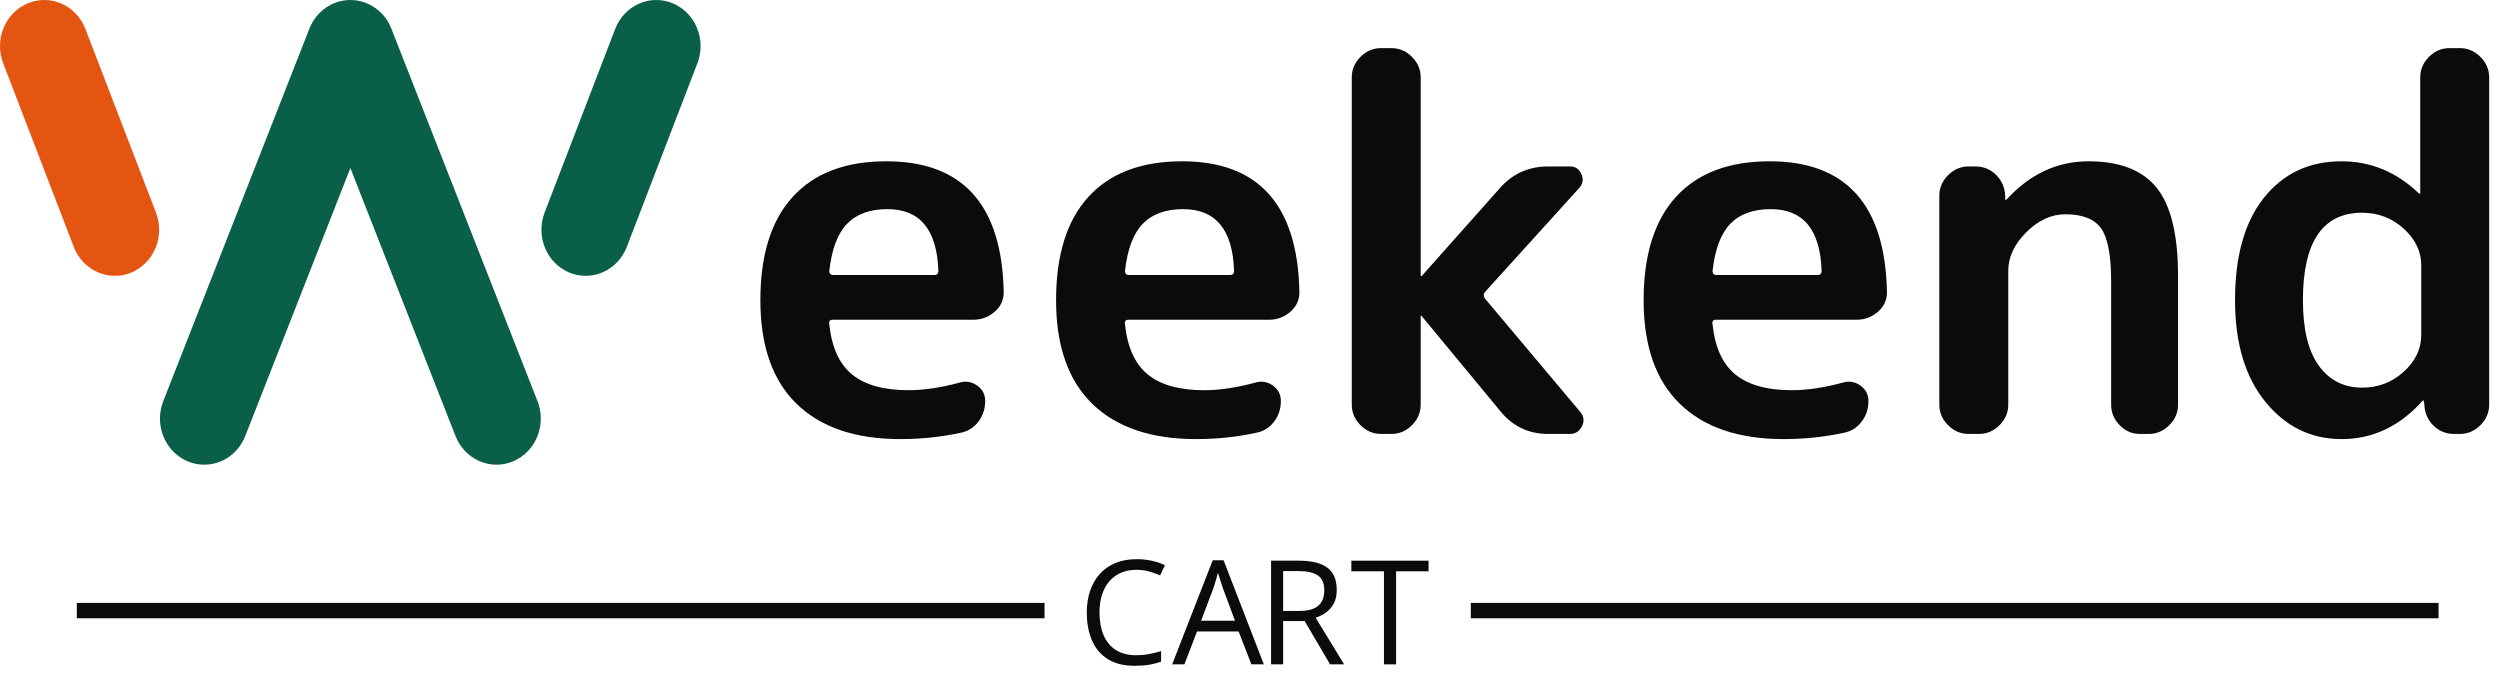
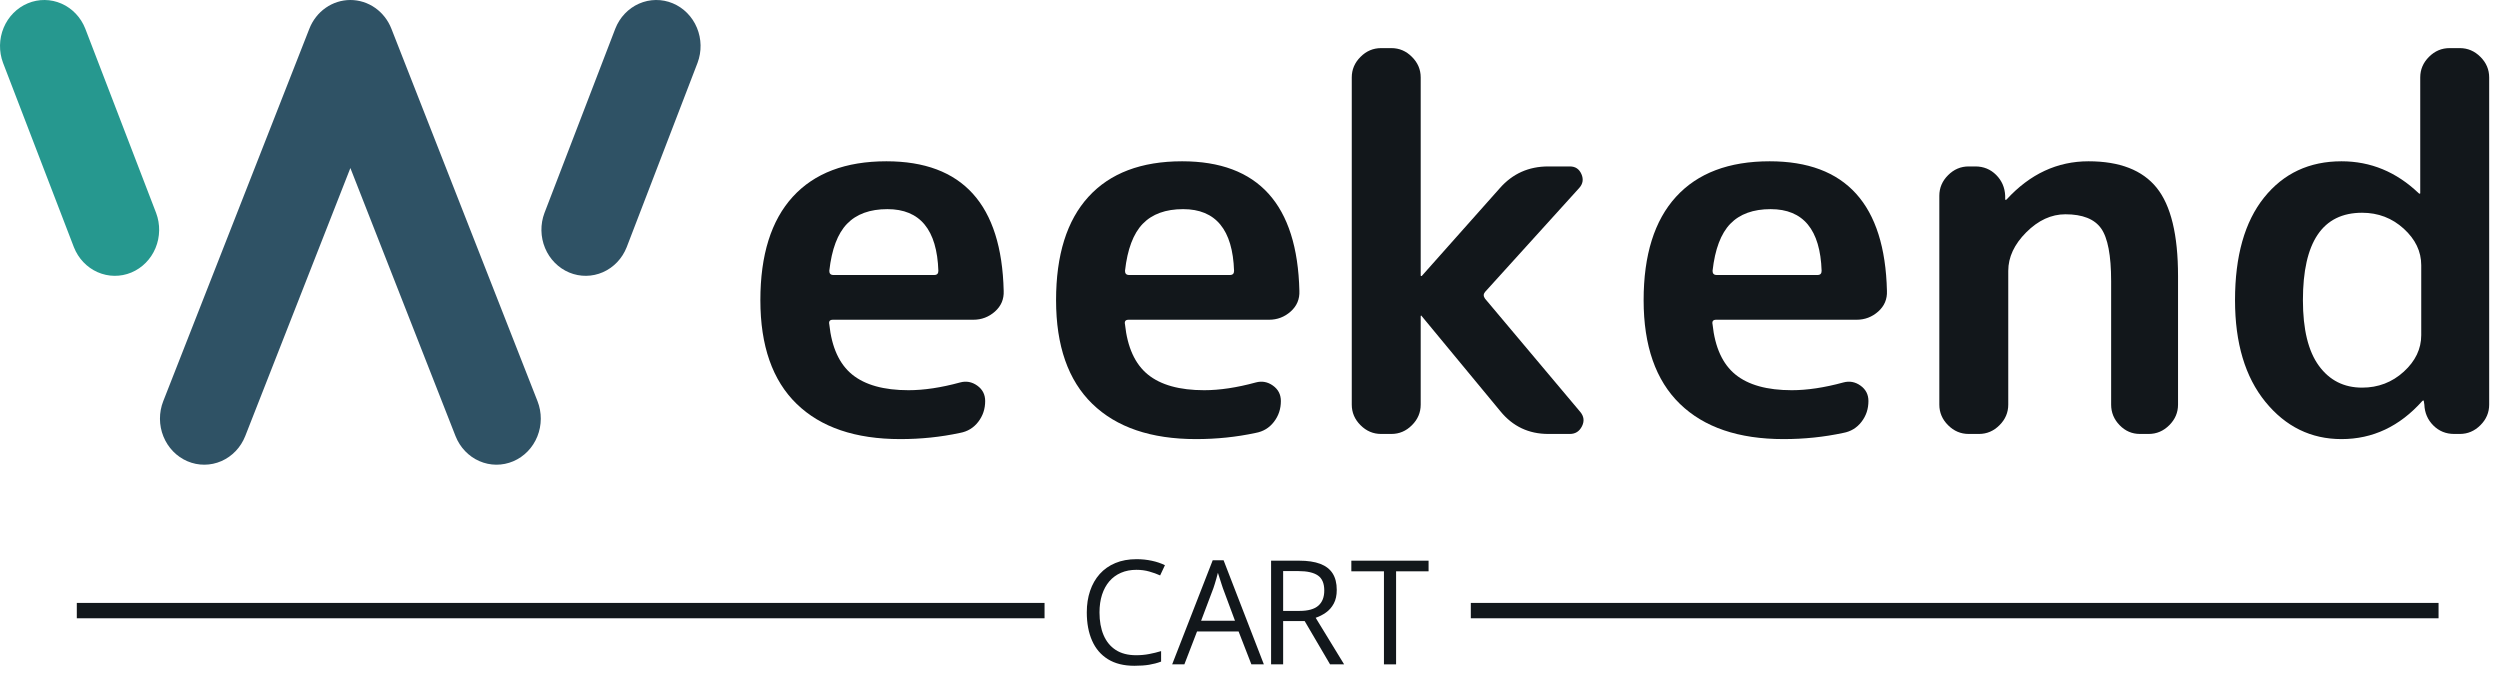
<svg xmlns="http://www.w3.org/2000/svg" viewBox="0 0 2604 704" width="2604" height="704" role="img" aria-label="WeekendCart">
  <g id="weekendcart-logo">
    <g id="mark">
-       <g id="mark-accent" fill="#e35510">
+       <g id="mark-accent" fill="#26988f">
        <path d="M3.172 65.492L76.97 257.494C81.581 269.215 90.457 278.564 101.664 283.504C112.87 288.444 125.499 288.574 136.797 283.867C148.095 279.159 157.148 269.995 161.983 258.372C166.817 246.749 167.041 233.608 162.606 221.813L88.808 29.812C84.196 18.091 75.32 8.742 64.114 3.802C52.907 -1.138 40.279 -1.269 28.981 3.439C17.682 8.146 8.629 17.31 3.795 28.933C-1.039 40.557 -1.263 53.697 3.172 65.492Z" />
      </g>
-       <g id="mark-peak" fill="#0a5f48">
+       <g id="mark-peak" fill="#2f5265">
        <path d="M170.041 417.862L322.249 29.86C325.712 21.031 331.623 13.476 339.229 8.158C346.834 2.84 355.789 0 364.952 0C374.115 0 383.07 2.84 390.676 8.158C398.281 13.476 404.192 21.031 407.655 29.86L559.864 417.862C564.492 429.649 564.431 442.865 559.695 454.605C554.96 466.345 545.936 475.646 534.611 480.463C529.003 482.848 522.999 484.059 516.941 484.029C510.883 483.999 504.89 482.728 499.304 480.288C488.023 475.359 479.086 465.969 474.458 454.182L364.952 175.021L255.447 454.182C250.818 465.969 241.881 475.359 230.6 480.288C219.319 485.216 206.619 485.279 195.293 480.463C183.968 475.646 174.945 466.345 170.209 454.605C165.473 442.865 165.413 429.649 170.041 417.862Z" />
      </g>
-       <g id="mark-tail" fill="#0a5f48">
+       <g id="mark-tail" fill="#2f5265">
        <path d="M640.912 29.812L567.114 221.813C562.679 233.608 562.903 246.749 567.737 258.372C572.572 269.995 581.624 279.159 592.923 283.867C604.221 288.574 616.85 288.444 628.056 283.504C639.263 278.564 648.139 269.215 652.75 257.494L726.548 65.492C730.983 53.697 730.759 40.557 725.925 28.933C721.091 17.31 712.038 8.146 700.739 3.439C689.441 -1.269 676.813 -1.138 665.606 3.802C654.4 8.742 645.524 18.091 640.912 29.812Z" />
      </g>
    </g>
    <g id="wordmark">
-       <g id="letter-e-1" fill="#0a0c0b">
+       <g id="letter-e-1" fill="#12171b">
        <path d="M924.36 217.84C906.147 217.84 892.12 222.933 882.28 233.12C872.467 243.28 866.307 259.613 863.8 282.12C863.8 285 865.227 286.44 868.08 286.44H973.12C975.973 286.44 977.4 285 977.4 282.12C975.987 239.267 958.307 217.84 924.36 217.84ZM937.76 457.36C890.96 457.36 854.96 445.12 829.76 420.64C804.587 396.187 792 360.2 792 312.68C792 265.533 803.253 229.627 825.76 204.96C848.267 180.32 880.773 168 923.28 168C1002.59 168 1043.31 213.013 1045.44 303.04C1045.81 311.6 1042.79 318.747 1036.36 324.48C1029.93 330.187 1022.43 333.04 1013.84 333.04H867.56C864.333 333.04 863.08 334.653 863.8 337.88C866.307 361.8 874.253 379.213 887.64 390.12C901.053 401 920.613 406.44 946.32 406.44C962.4 406.44 980.267 403.76 999.92 398.4C1006.35 396.613 1012.33 397.693 1017.88 401.64C1023.4 405.56 1026.16 410.92 1026.16 417.72C1026.16 425.933 1023.75 433.16 1018.92 439.4C1014.09 445.667 1007.76 449.507 999.92 450.92C979.92 455.213 959.2 457.36 937.76 457.36Z" />
      </g>
-       <g id="letter-e-2" fill="#0a0c0b">
+       <g id="letter-e-2" fill="#12171b">
        <path d="M1232.36 217.84C1214.15 217.84 1200.12 222.933 1190.28 233.12C1180.47 243.28 1174.31 259.613 1171.8 282.12C1171.8 285 1173.23 286.44 1176.08 286.44H1281.12C1283.97 286.44 1285.4 285 1285.4 282.12C1283.99 239.267 1266.31 217.84 1232.36 217.84ZM1245.76 457.36C1198.96 457.36 1162.96 445.12 1137.76 420.64C1112.59 396.187 1100 360.2 1100 312.68C1100 265.533 1111.25 229.627 1133.76 204.96C1156.27 180.32 1188.77 168 1231.28 168C1310.59 168 1351.31 213.013 1353.44 303.04C1353.81 311.6 1350.79 318.747 1344.36 324.48C1337.93 330.187 1330.43 333.04 1321.84 333.04H1175.56C1172.33 333.04 1171.08 334.653 1171.8 337.88C1174.31 361.8 1182.25 379.213 1195.64 390.12C1209.05 401 1228.61 406.44 1254.32 406.44C1270.4 406.44 1288.27 403.76 1307.92 398.4C1314.35 396.613 1320.33 397.693 1325.88 401.64C1331.4 405.56 1334.16 410.92 1334.16 417.72C1334.16 425.933 1331.75 433.16 1326.92 439.4C1322.09 445.667 1315.76 449.507 1307.92 450.92C1287.92 455.213 1267.2 457.36 1245.76 457.36Z" />
      </g>
-       <g id="letter-k" fill="#0a0c0b">
+       <g id="letter-k" fill="#12171b">
        <path d="M1449.28 452H1438.56C1430.32 452 1423.17 448.96 1417.12 442.88C1411.04 436.827 1408 429.68 1408 421.44V80.64C1408 72.427 1411.04 65.293 1417.12 59.24C1423.17 53.16 1430.32 50.12 1438.56 50.12H1449.28C1457.49 50.12 1464.63 53.16 1470.68 59.24C1476.76 65.293 1479.8 72.427 1479.8 80.64V286.96C1479.8 287.307 1479.97 287.48 1480.32 287.48H1480.88L1562.32 195.88C1575.55 180.867 1592.33 173.36 1612.68 173.36H1635.2C1640.91 173.36 1644.92 176.04 1647.24 181.4C1649.56 186.76 1648.76 191.587 1644.84 195.88L1546.8 304.12C1545.01 306.253 1545.01 308.573 1546.8 311.08L1645.92 428.96C1649.84 433.6 1650.47 438.6 1647.8 443.96C1645.11 449.32 1640.91 452 1635.2 452H1612.68C1592.33 452 1575.73 444.147 1562.88 428.44L1480.88 329.28C1480.88 328.933 1480.69 328.76 1480.32 328.76C1479.97 328.76 1479.8 328.933 1479.8 329.28V421.44C1479.8 429.68 1476.76 436.827 1470.68 442.88C1464.63 448.96 1457.49 452 1449.28 452Z" />
      </g>
-       <g id="letter-e-3" fill="#0a0c0b">
+       <g id="letter-e-3" fill="#12171b">
        <path d="M1844.36 217.84C1826.15 217.84 1812.12 222.933 1802.28 233.12C1792.47 243.28 1786.31 259.613 1783.8 282.12C1783.8 285 1785.23 286.44 1788.08 286.44H1893.12C1895.97 286.44 1897.4 285 1897.4 282.12C1895.99 239.267 1878.31 217.84 1844.36 217.84ZM1857.76 457.36C1810.96 457.36 1774.96 445.12 1749.76 420.64C1724.59 396.187 1712 360.2 1712 312.68C1712 265.533 1723.25 229.627 1745.76 204.96C1768.27 180.32 1800.77 168 1843.28 168C1922.59 168 1963.31 213.013 1965.44 303.04C1965.81 311.6 1962.79 318.747 1956.36 324.48C1949.93 330.187 1942.43 333.04 1933.84 333.04H1787.56C1784.33 333.04 1783.08 334.653 1783.8 337.88C1786.31 361.8 1794.25 379.213 1807.64 390.12C1821.05 401 1840.61 406.44 1866.32 406.44C1882.4 406.44 1900.27 403.76 1919.92 398.4C1926.35 396.613 1932.33 397.693 1937.88 401.64C1943.4 405.56 1946.16 410.92 1946.16 417.72C1946.16 425.933 1943.75 433.16 1938.92 439.4C1934.09 445.667 1927.76 449.507 1919.92 450.92C1899.92 455.213 1879.2 457.36 1857.76 457.36Z" />
      </g>
-       <g id="letter-n" fill="#0a0c0b">
+       <g id="letter-n" fill="#12171b">
        <path d="M2061.28 452H2050.56C2042.32 452 2035.17 448.96 2029.12 442.88C2023.04 436.827 2020 429.68 2020 421.44V203.92C2020 195.68 2023.04 188.533 2029.12 182.48C2035.17 176.4 2042.32 173.36 2050.56 173.36H2057.52C2066.08 173.36 2073.31 176.307 2079.2 182.2C2085.09 188.093 2088.23 195.333 2088.6 203.92V207.64C2088.6 208.013 2088.77 208.2 2089.12 208.2C2089.49 208.2 2089.85 208.013 2090.2 207.64C2114.49 181.213 2142.89 168 2175.4 168C2207.91 168 2231.57 177.2 2246.4 195.6C2261.23 214 2268.64 244.627 2268.64 287.48V421.44C2268.64 429.68 2265.6 436.827 2259.52 442.88C2253.44 448.96 2246.29 452 2238.08 452H2229C2220.76 452 2213.69 448.96 2207.8 442.88C2201.91 436.827 2198.96 429.68 2198.96 421.44V292.84C2198.96 266.067 2195.48 247.76 2188.52 237.92C2181.56 228.107 2169.15 223.2 2151.28 223.2C2136.64 223.2 2123.07 229.453 2110.56 241.96C2098.05 254.467 2091.8 267.853 2091.8 282.12V421.44C2091.8 429.68 2088.76 436.827 2082.68 442.88C2076.63 448.96 2069.49 452 2061.28 452Z" />
      </g>
-       <g id="letter-d" fill="#0a0c0b">
+       <g id="letter-d" fill="#12171b">
        <path d="M2460.36 221.6C2419.27 221.6 2398.72 251.96 2398.72 312.68C2398.72 343.053 2404.27 365.827 2415.36 381C2426.43 396.173 2441.43 403.76 2460.36 403.76C2477.13 403.76 2491.6 398.227 2503.76 387.16C2515.89 376.093 2521.96 363.413 2521.96 349.12V276.24C2521.96 261.947 2515.89 249.267 2503.76 238.2C2491.6 227.133 2477.13 221.6 2460.36 221.6ZM2438.92 457.36C2407.13 457.36 2380.69 444.413 2359.6 418.52C2338.53 392.627 2328 357.347 2328 312.68C2328 266.6 2338.09 230.96 2358.28 205.76C2378.47 180.587 2405.35 168 2438.92 168C2469.29 168 2496.08 179.08 2519.28 201.24C2519.65 201.587 2520.01 201.76 2520.36 201.76C2520.73 201.76 2520.92 201.587 2520.92 201.24V80.64C2520.92 72.427 2523.95 65.293 2530 59.24C2536.08 53.16 2543.23 50.12 2551.44 50.12H2562.16C2570.37 50.12 2577.52 53.16 2583.6 59.24C2589.68 65.293 2592.72 72.427 2592.72 80.64V421.44C2592.72 429.68 2589.68 436.827 2583.6 442.88C2577.52 448.96 2570.37 452 2562.16 452H2556.28C2547.69 452 2540.45 449.053 2534.56 443.16C2528.67 437.267 2525.55 430.027 2525.2 421.44L2524.64 417.72C2524.64 417.347 2524.47 417.16 2524.12 417.16C2523.77 417.16 2523.41 417.347 2523.04 417.72C2499.47 444.147 2471.43 457.36 2438.92 457.36Z" />
      </g>
    </g>
    <g id="tagline">
-       <g id="rule-left" fill="#0a0c0b">
+       <g id="rule-left" fill="#12171b">
        <path d="M80 627.999H1088V643.999H80V627.999Z" />
      </g>
-       <g id="tagline-C" fill="#0a0c0b">
+       <g id="tagline-C" fill="#12171b">
        <path d="M1183.72 593.519C1177.75 593.519 1172.39 594.546 1167.64 596.599C1162.89 598.653 1158.85 601.599 1155.52 605.439C1152.21 609.306 1149.67 613.973 1147.88 619.439C1146.12 624.906 1145.24 631.066 1145.24 637.919C1145.24 646.986 1146.65 654.853 1149.48 661.519C1152.31 668.186 1156.53 673.346 1162.16 676.999C1167.81 680.653 1174.88 682.479 1183.36 682.479C1188.19 682.479 1192.72 682.066 1196.96 681.239C1201.23 680.439 1205.37 679.426 1209.4 678.199V689.119C1205.48 690.586 1201.35 691.679 1197 692.399C1192.68 693.119 1187.53 693.479 1181.56 693.479C1170.57 693.479 1161.4 691.199 1154.04 686.639C1146.68 682.079 1141.17 675.639 1137.52 667.319C1133.84 658.999 1132 649.173 1132 637.839C1132 629.679 1133.15 622.213 1135.44 615.439C1137.73 608.666 1141.08 602.813 1145.48 597.879C1149.88 592.973 1155.29 589.173 1161.72 586.479C1168.15 583.786 1175.52 582.439 1183.84 582.439C1189.31 582.439 1194.59 582.986 1199.68 584.079C1204.75 585.146 1209.32 586.693 1213.4 588.719L1208.4 599.359C1204.93 597.786 1201.15 596.426 1197.04 595.279C1192.93 594.106 1188.49 593.519 1183.72 593.519Z" />
      </g>
-       <g id="tagline-A" fill="#0a0c0b">
+       <g id="tagline-A" fill="#12171b">
        <path d="M1316.44 692H1303.44L1290.12 657.72H1246.84L1233.64 692H1220.92L1263.16 583.56H1274.48L1316.44 692ZM1251.08 646.56H1286.36L1273.72 612.52C1273.43 611.64 1272.95 610.186 1272.28 608.16C1271.64 606.133 1270.97 604.04 1270.28 601.88C1269.59 599.72 1269.01 597.973 1268.56 596.64C1268.08 598.666 1267.55 600.666 1266.96 602.64C1266.4 604.64 1265.85 606.493 1265.32 608.2C1264.79 609.906 1264.32 611.346 1263.92 612.52L1251.08 646.56Z" />
      </g>
-       <g id="tagline-R" fill="#0a0c0b">
+       <g id="tagline-R" fill="#12171b">
        <path d="M1323.96 583.999H1353.12C1362 583.999 1369.33 585.092 1375.12 587.279C1380.91 589.466 1385.23 592.799 1388.08 597.279C1390.93 601.759 1392.36 607.479 1392.36 614.439C1392.36 620.146 1391.32 624.906 1389.24 628.719C1387.19 632.532 1384.48 635.626 1381.12 637.999C1377.79 640.372 1374.21 642.199 1370.4 643.479L1400.04 691.999H1385.4L1358.96 646.919H1336.52V691.999H1323.96V583.999ZM1352.4 594.839H1336.52V636.319H1353.64C1362.47 636.319 1368.96 634.519 1373.12 630.919C1377.28 627.319 1379.36 622.026 1379.36 615.039C1379.36 607.679 1377.16 602.479 1372.76 599.439C1368.33 596.372 1361.55 594.839 1352.4 594.839Z" />
      </g>
-       <g id="tagline-T" fill="#0a0c0b">
+       <g id="tagline-T" fill="#12171b">
        <path d="M1454.16 595.079V691.999H1441.52V595.079H1407.56V583.999H1488V595.079H1454.16Z" />
      </g>
-       <g id="rule-right" fill="#0a0c0b">
+       <g id="rule-right" fill="#12171b">
        <path d="M1532 627.999H2540V643.999H1532V627.999Z" />
      </g>
    </g>
  </g>
</svg>
